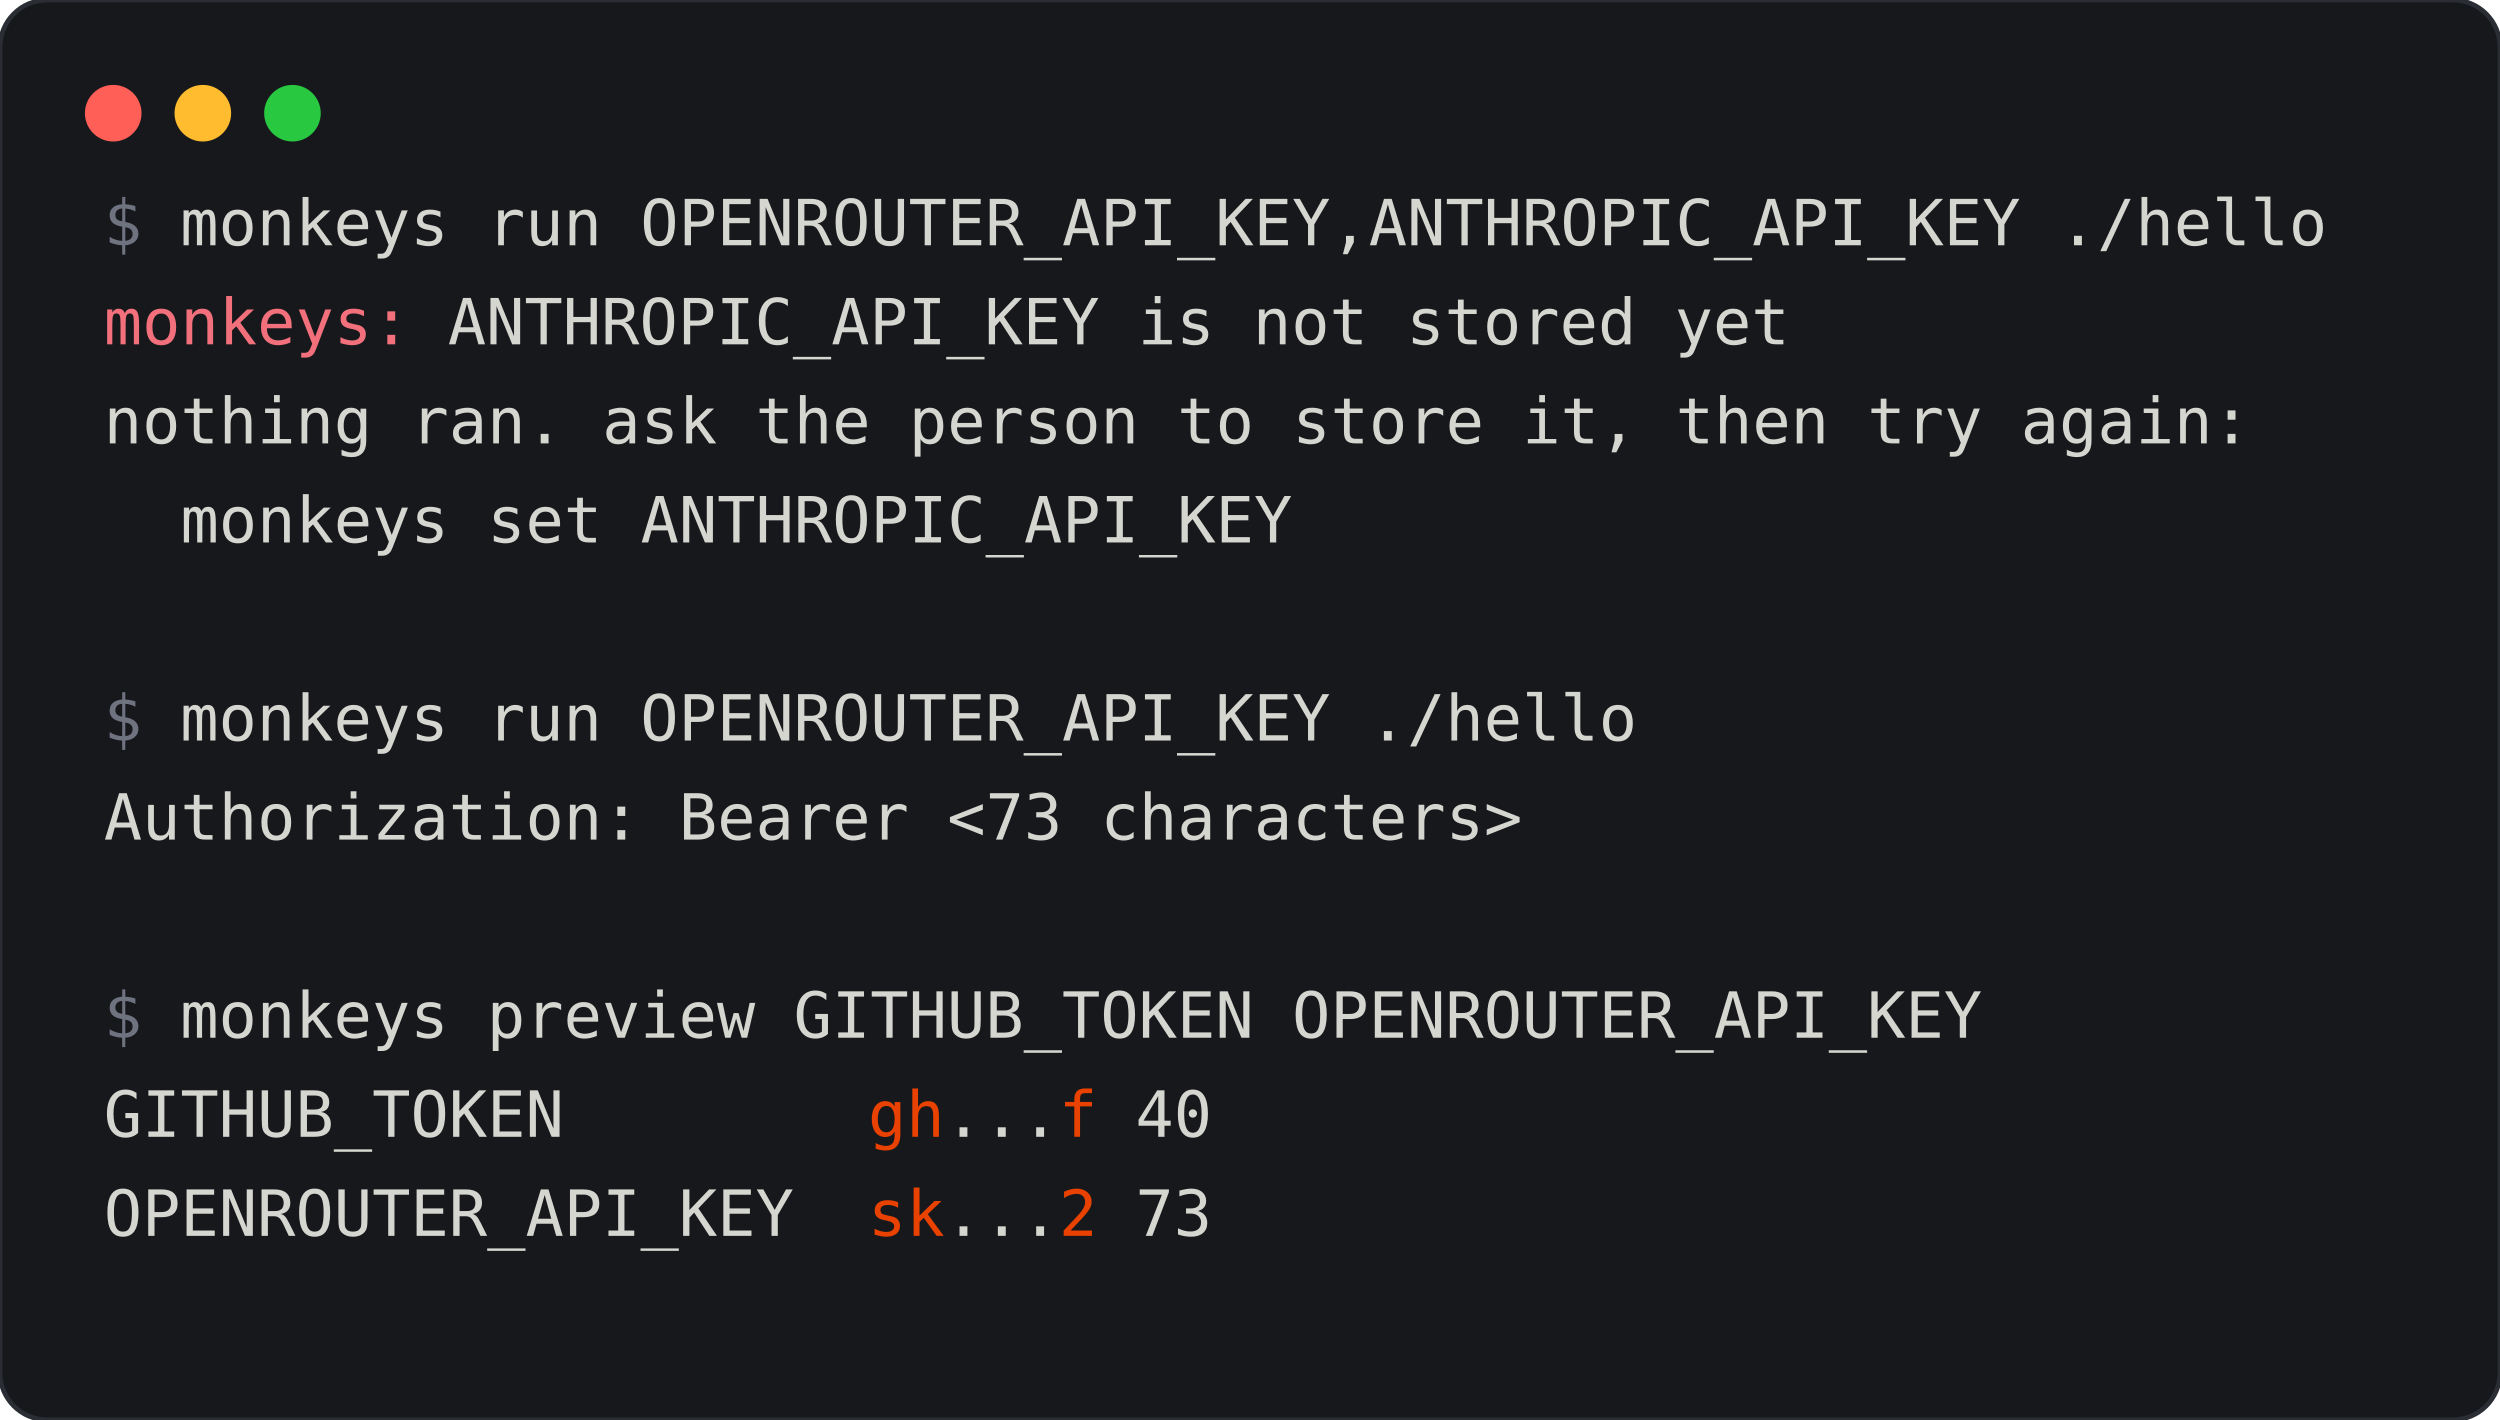
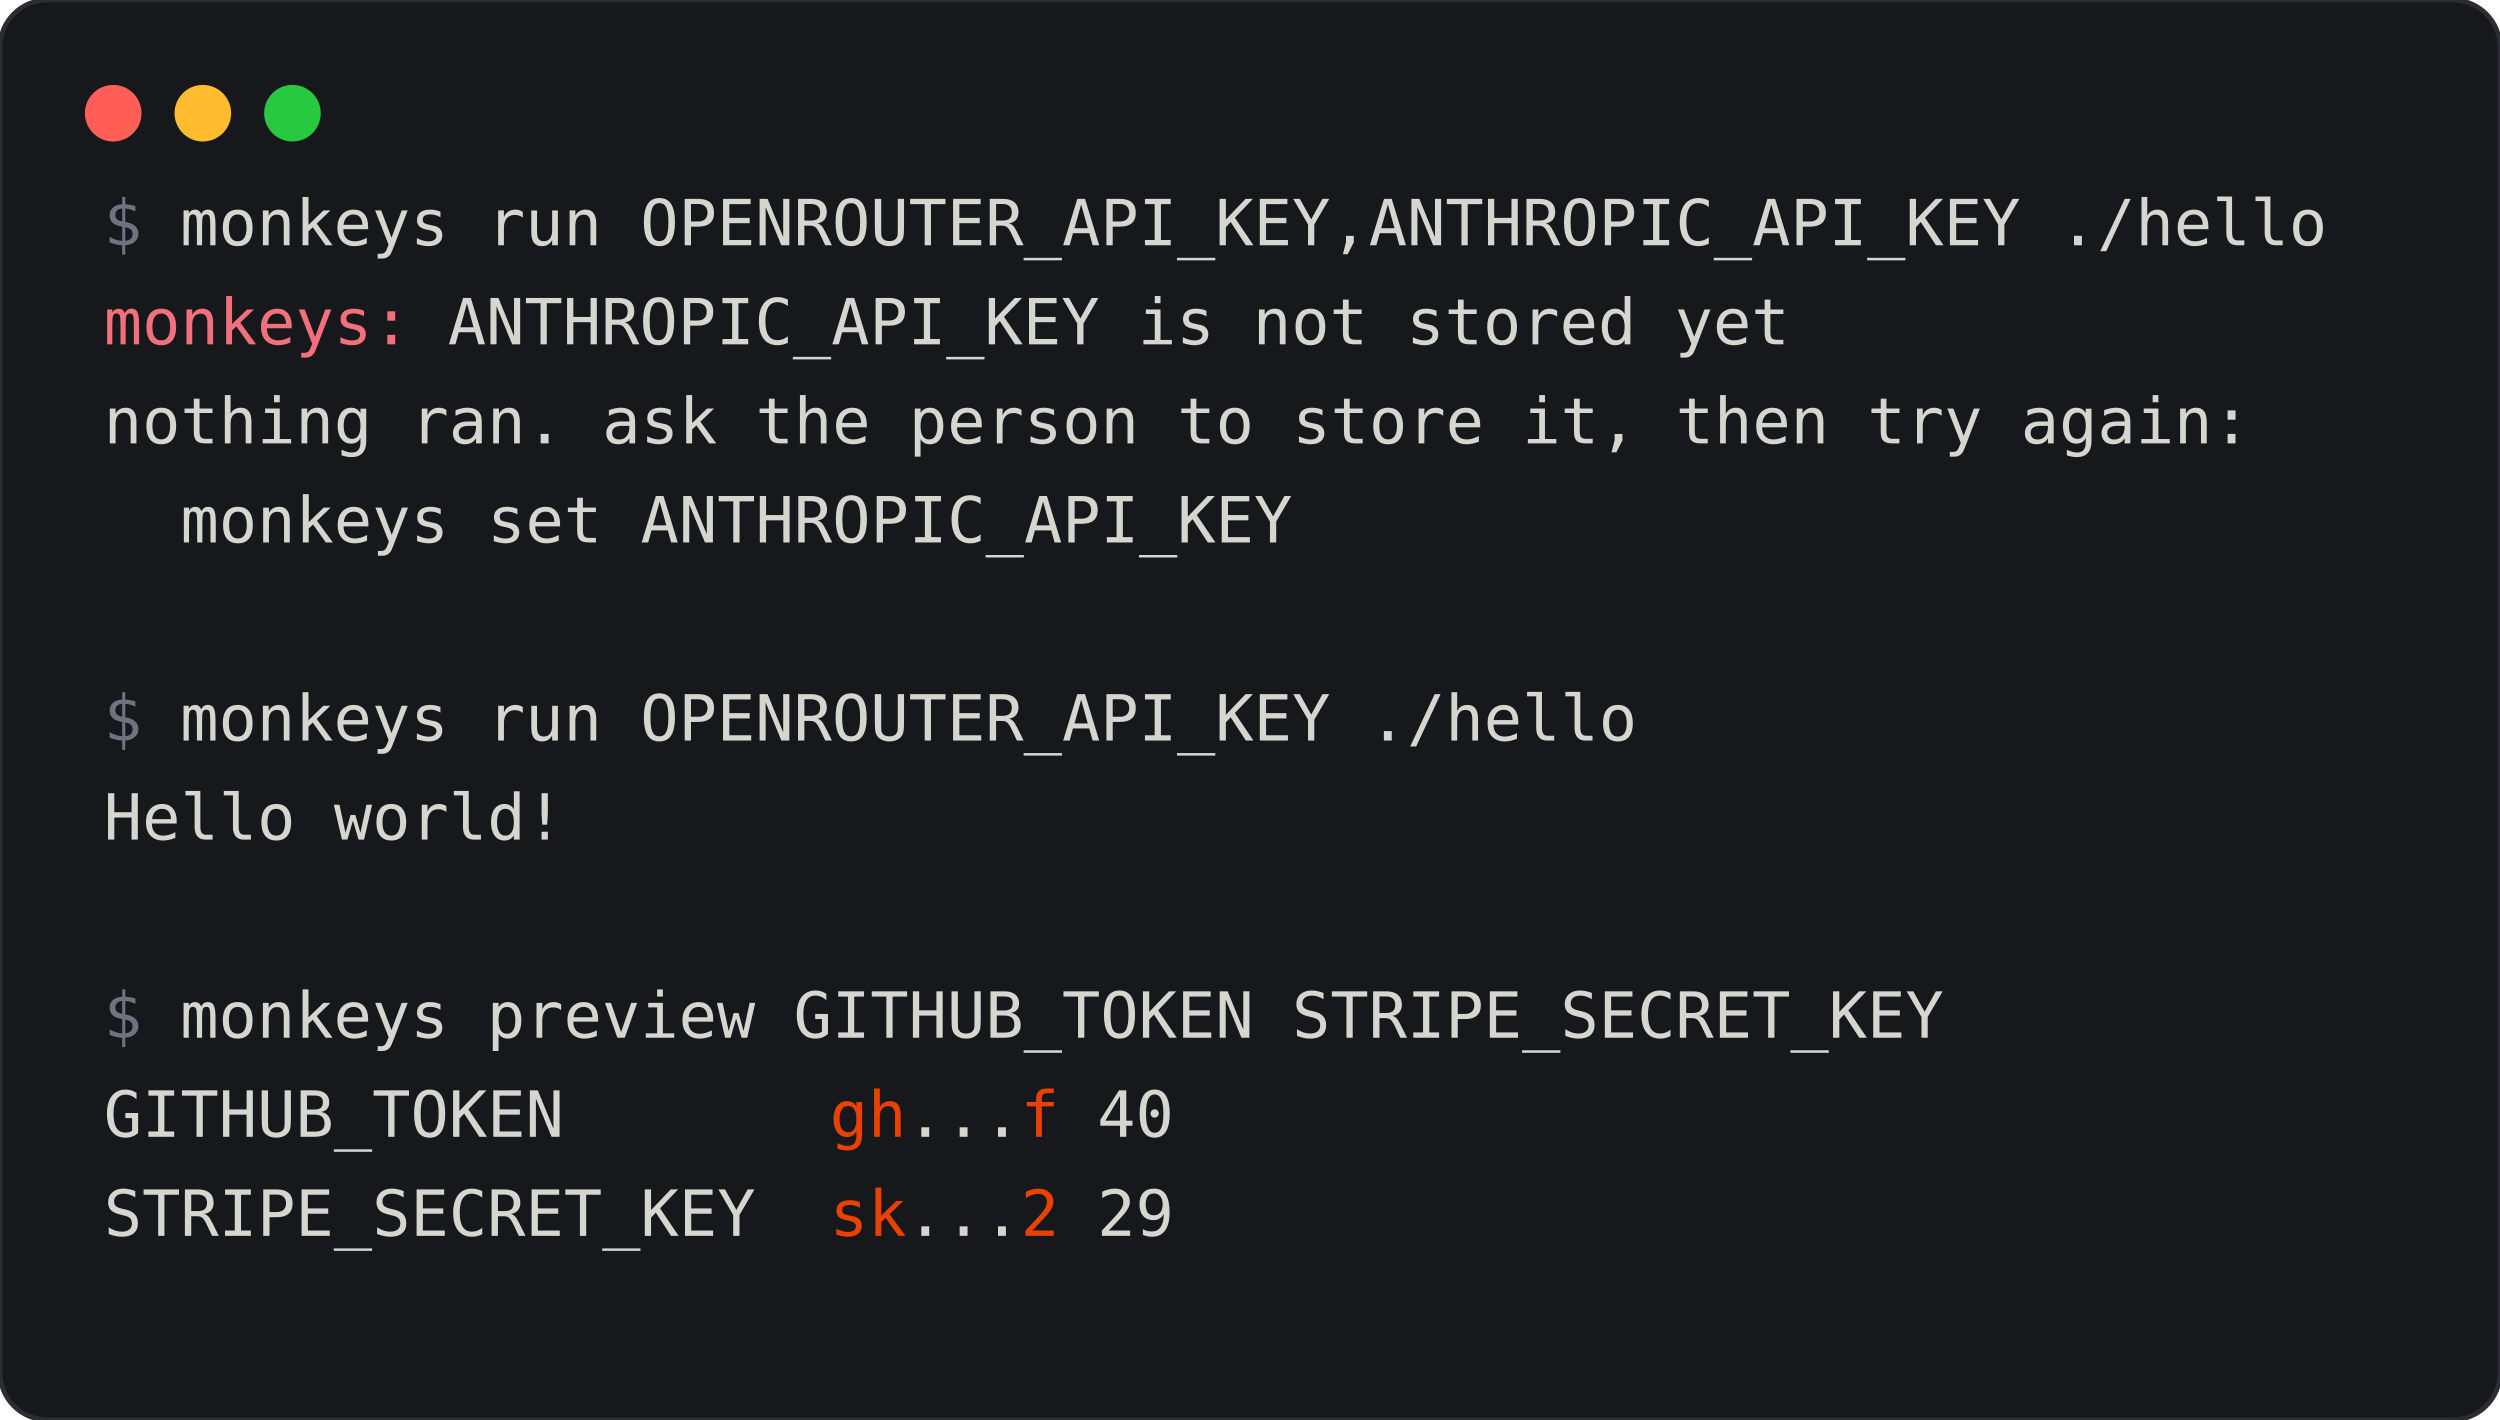
<svg xmlns="http://www.w3.org/2000/svg" viewBox="0 0 530 301" width="530" height="301" font-family="ui-monospace, SFMono-Regular, Menlo, Consolas, monospace" font-size="13.5">
  <rect width="530" height="301" rx="10" fill="#17181c" stroke="#2b2d34" />
  <circle cx="24" cy="24" r="6" fill="#ff5f57" />
  <circle cx="43" cy="24" r="6" fill="#febc2e" />
  <circle cx="62" cy="24" r="6" fill="#28c840" />
  <text x="22" y="52" fill="#d6d6d0" xml:space="preserve">
    <tspan x="22.0" fill="#6f7380">$ </tspan>
    <tspan x="38.2">monkeys run OPENROUTER_API_KEY,ANTHROPIC_API_KEY ./hello</tspan>
  </text>
  <text x="22" y="73" fill="#d6d6d0" xml:space="preserve">
    <tspan x="22.0" fill="#f1707b">monkeys:</tspan>
    <tspan x="86.8"> ANTHROPIC_API_KEY is not stored yet</tspan>
  </text>
  <text x="22" y="94" fill="#d6d6d0" xml:space="preserve">
    <tspan x="22.0">nothing ran. ask the person to store it, then try again:</tspan>
  </text>
  <text x="22" y="115" fill="#d6d6d0" xml:space="preserve">
    <tspan x="22.0">  monkeys set ANTHROPIC_API_KEY</tspan>
  </text>
  <text x="22" y="157" fill="#d6d6d0" xml:space="preserve">
    <tspan x="22.0" fill="#6f7380">$ </tspan>
    <tspan x="38.2">monkeys run OPENROUTER_API_KEY ./hello</tspan>
  </text>
  <text x="22" y="178" fill="#d6d6d0" xml:space="preserve">
-     <tspan x="22.0">Authorization: Bearer &lt;73 characters&gt;</tspan>
+     <tspan x="22.0">Hello world!</tspan>
  </text>
  <text x="22" y="220" fill="#d6d6d0" xml:space="preserve">
    <tspan x="22.0" fill="#6f7380">$ </tspan>
-     <tspan x="38.2">monkeys preview GITHUB_TOKEN OPENROUTER_API_KEY</tspan>
+     <tspan x="38.2">monkeys preview GITHUB_TOKEN STRIPE_SECRET_KEY</tspan>
  </text>
  <text x="22" y="241" fill="#d6d6d0" xml:space="preserve">
-     <tspan x="22.0">GITHUB_TOKEN        </tspan>
-     <tspan x="184.0" fill="#e94100">gh</tspan>
-     <tspan x="200.2" opacity="0.55">...</tspan>
-     <tspan x="224.5" fill="#e94100">f</tspan>
-     <tspan x="232.6"> </tspan>
-     <tspan x="240.7" opacity="0.55">40</tspan>
+     <tspan x="22.0">GITHUB_TOKEN       </tspan>
+     <tspan x="175.9" fill="#e94100">gh</tspan>
+     <tspan x="192.1" opacity="0.55">...</tspan>
+     <tspan x="216.4" fill="#e94100">f</tspan>
+     <tspan x="224.5"> </tspan>
+     <tspan x="232.6" opacity="0.55">40</tspan>
  </text>
  <text x="22" y="262" fill="#d6d6d0" xml:space="preserve">
-     <tspan x="22.0">OPENROUTER_API_KEY  </tspan>
-     <tspan x="184.0" fill="#e94100">sk</tspan>
-     <tspan x="200.2" opacity="0.55">...</tspan>
-     <tspan x="224.5" fill="#e94100">2</tspan>
-     <tspan x="232.6"> </tspan>
-     <tspan x="240.7" opacity="0.55">73</tspan>
+     <tspan x="22.0">STRIPE_SECRET_KEY  </tspan>
+     <tspan x="175.9" fill="#e94100">sk</tspan>
+     <tspan x="192.1" opacity="0.55">...</tspan>
+     <tspan x="216.4" fill="#e94100">2</tspan>
+     <tspan x="224.5"> </tspan>
+     <tspan x="232.6" opacity="0.55">29</tspan>
  </text>
</svg>
